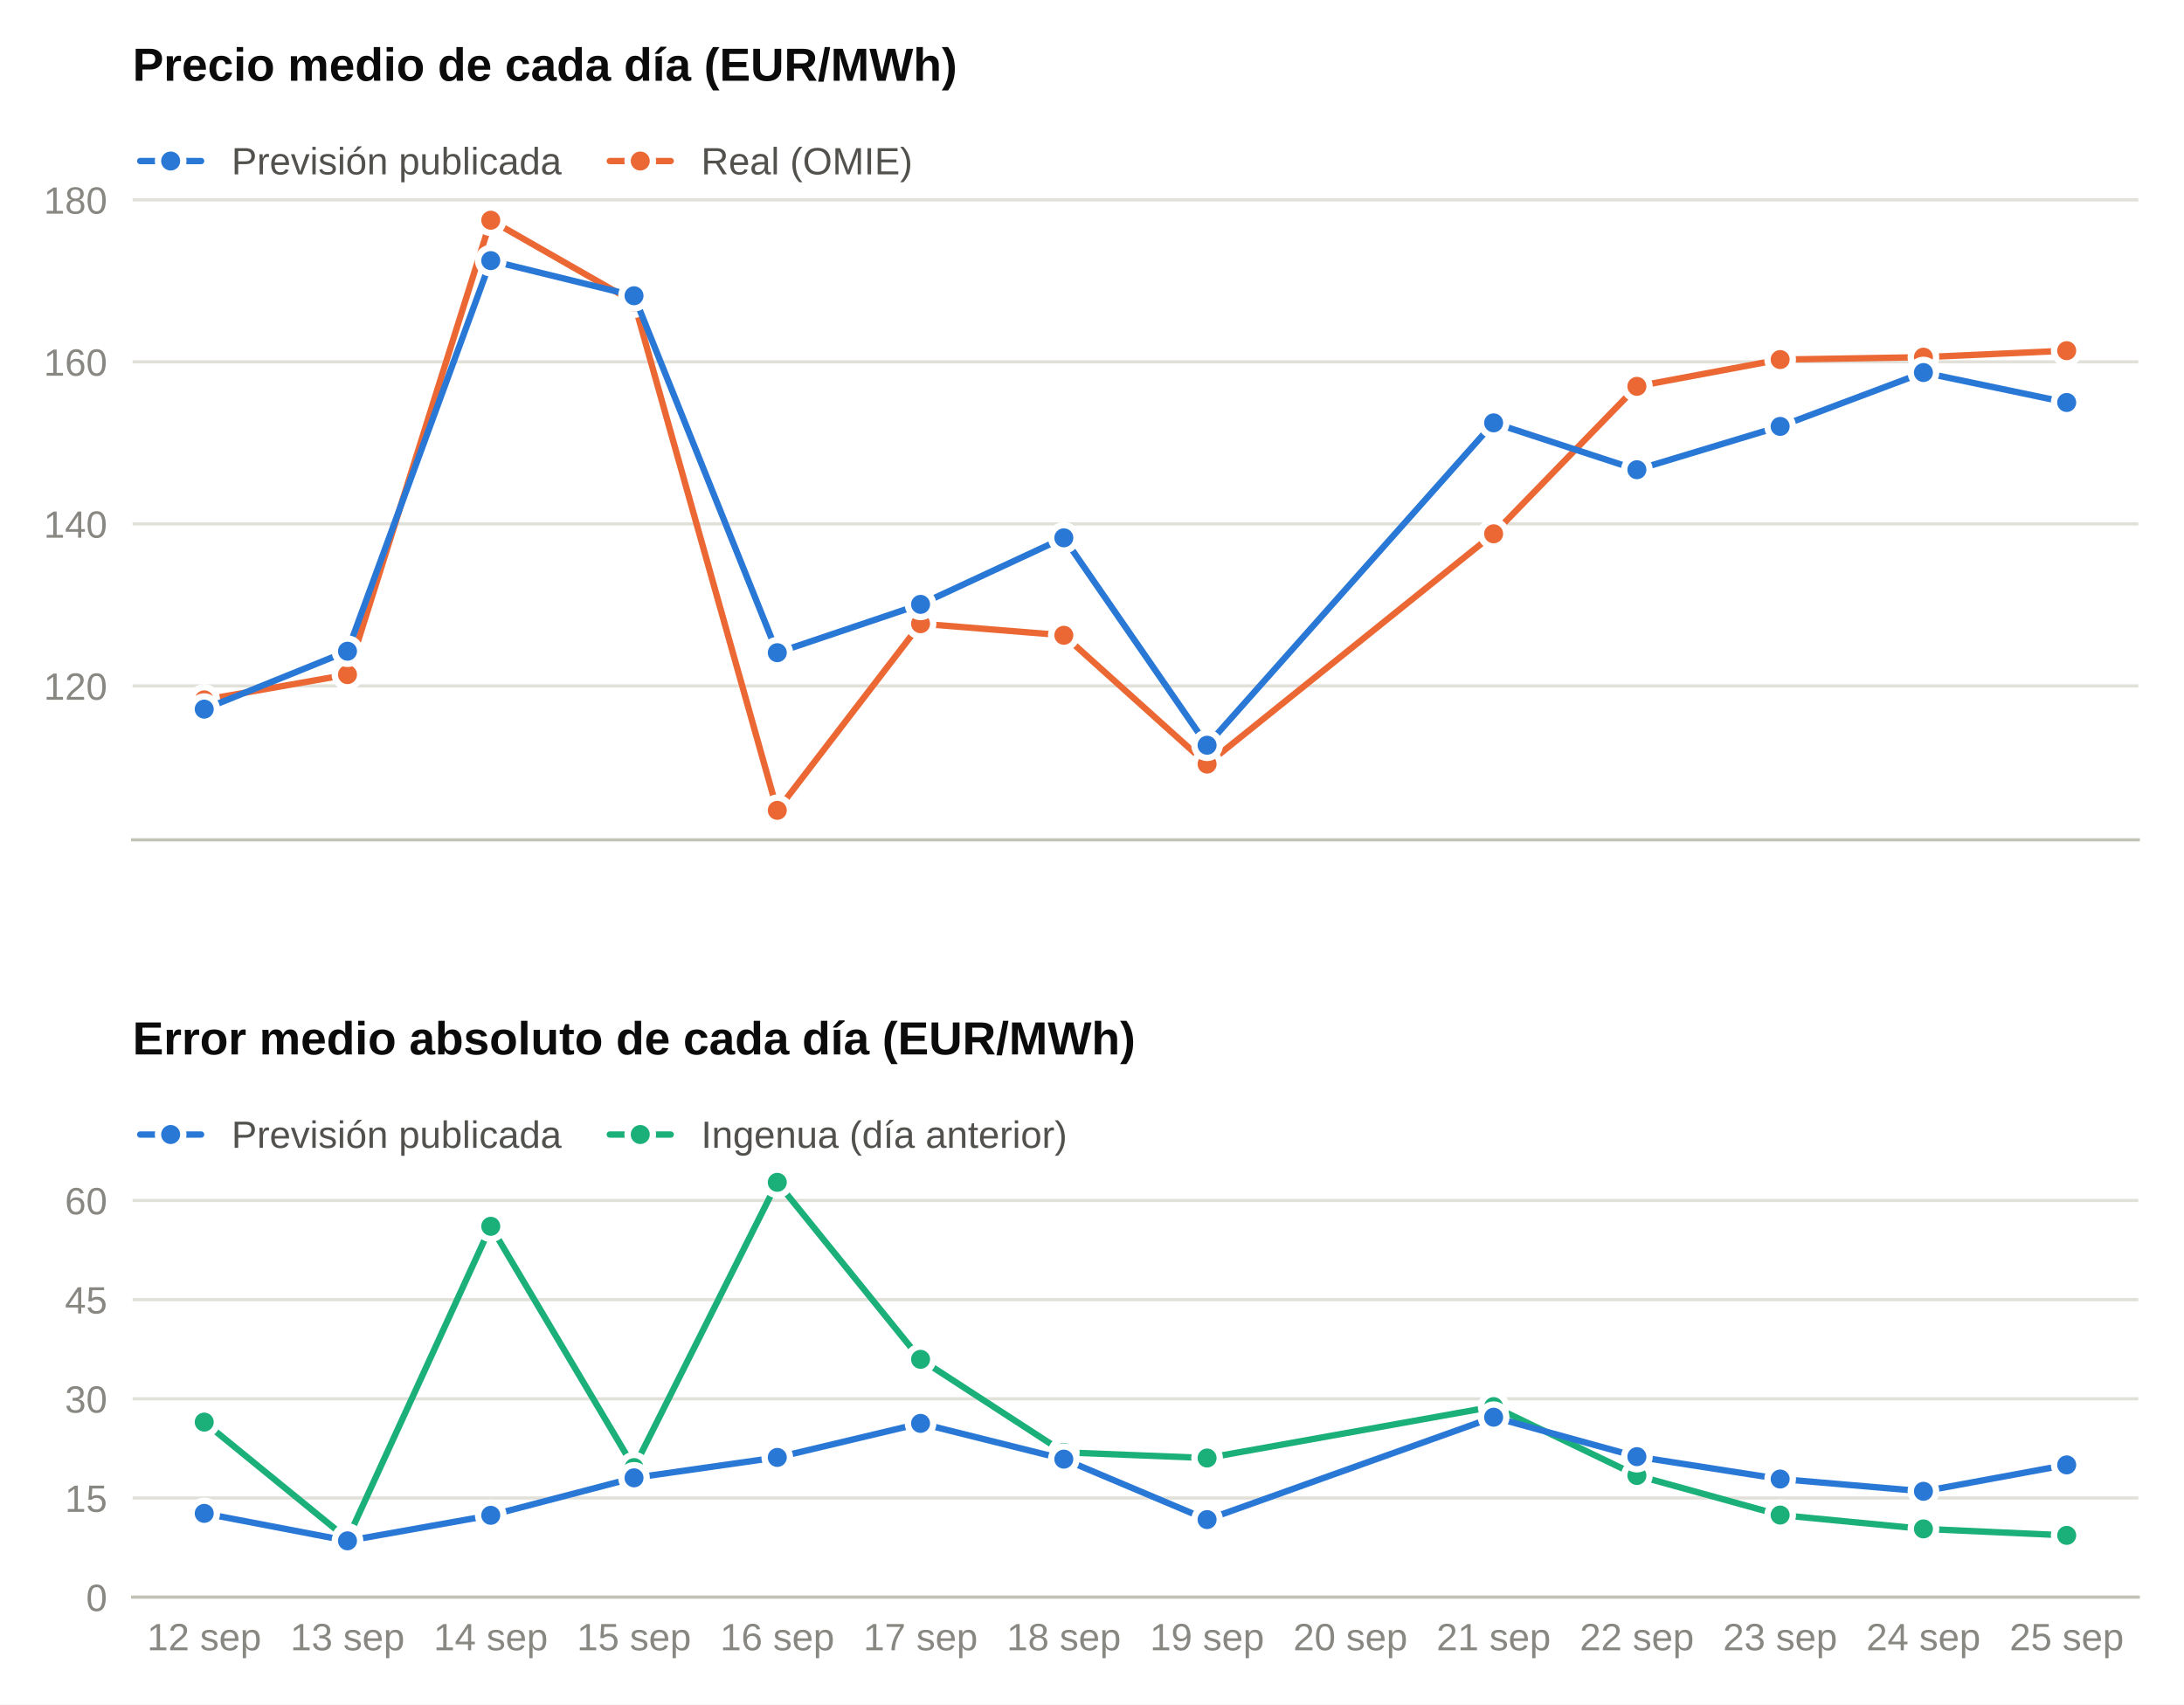
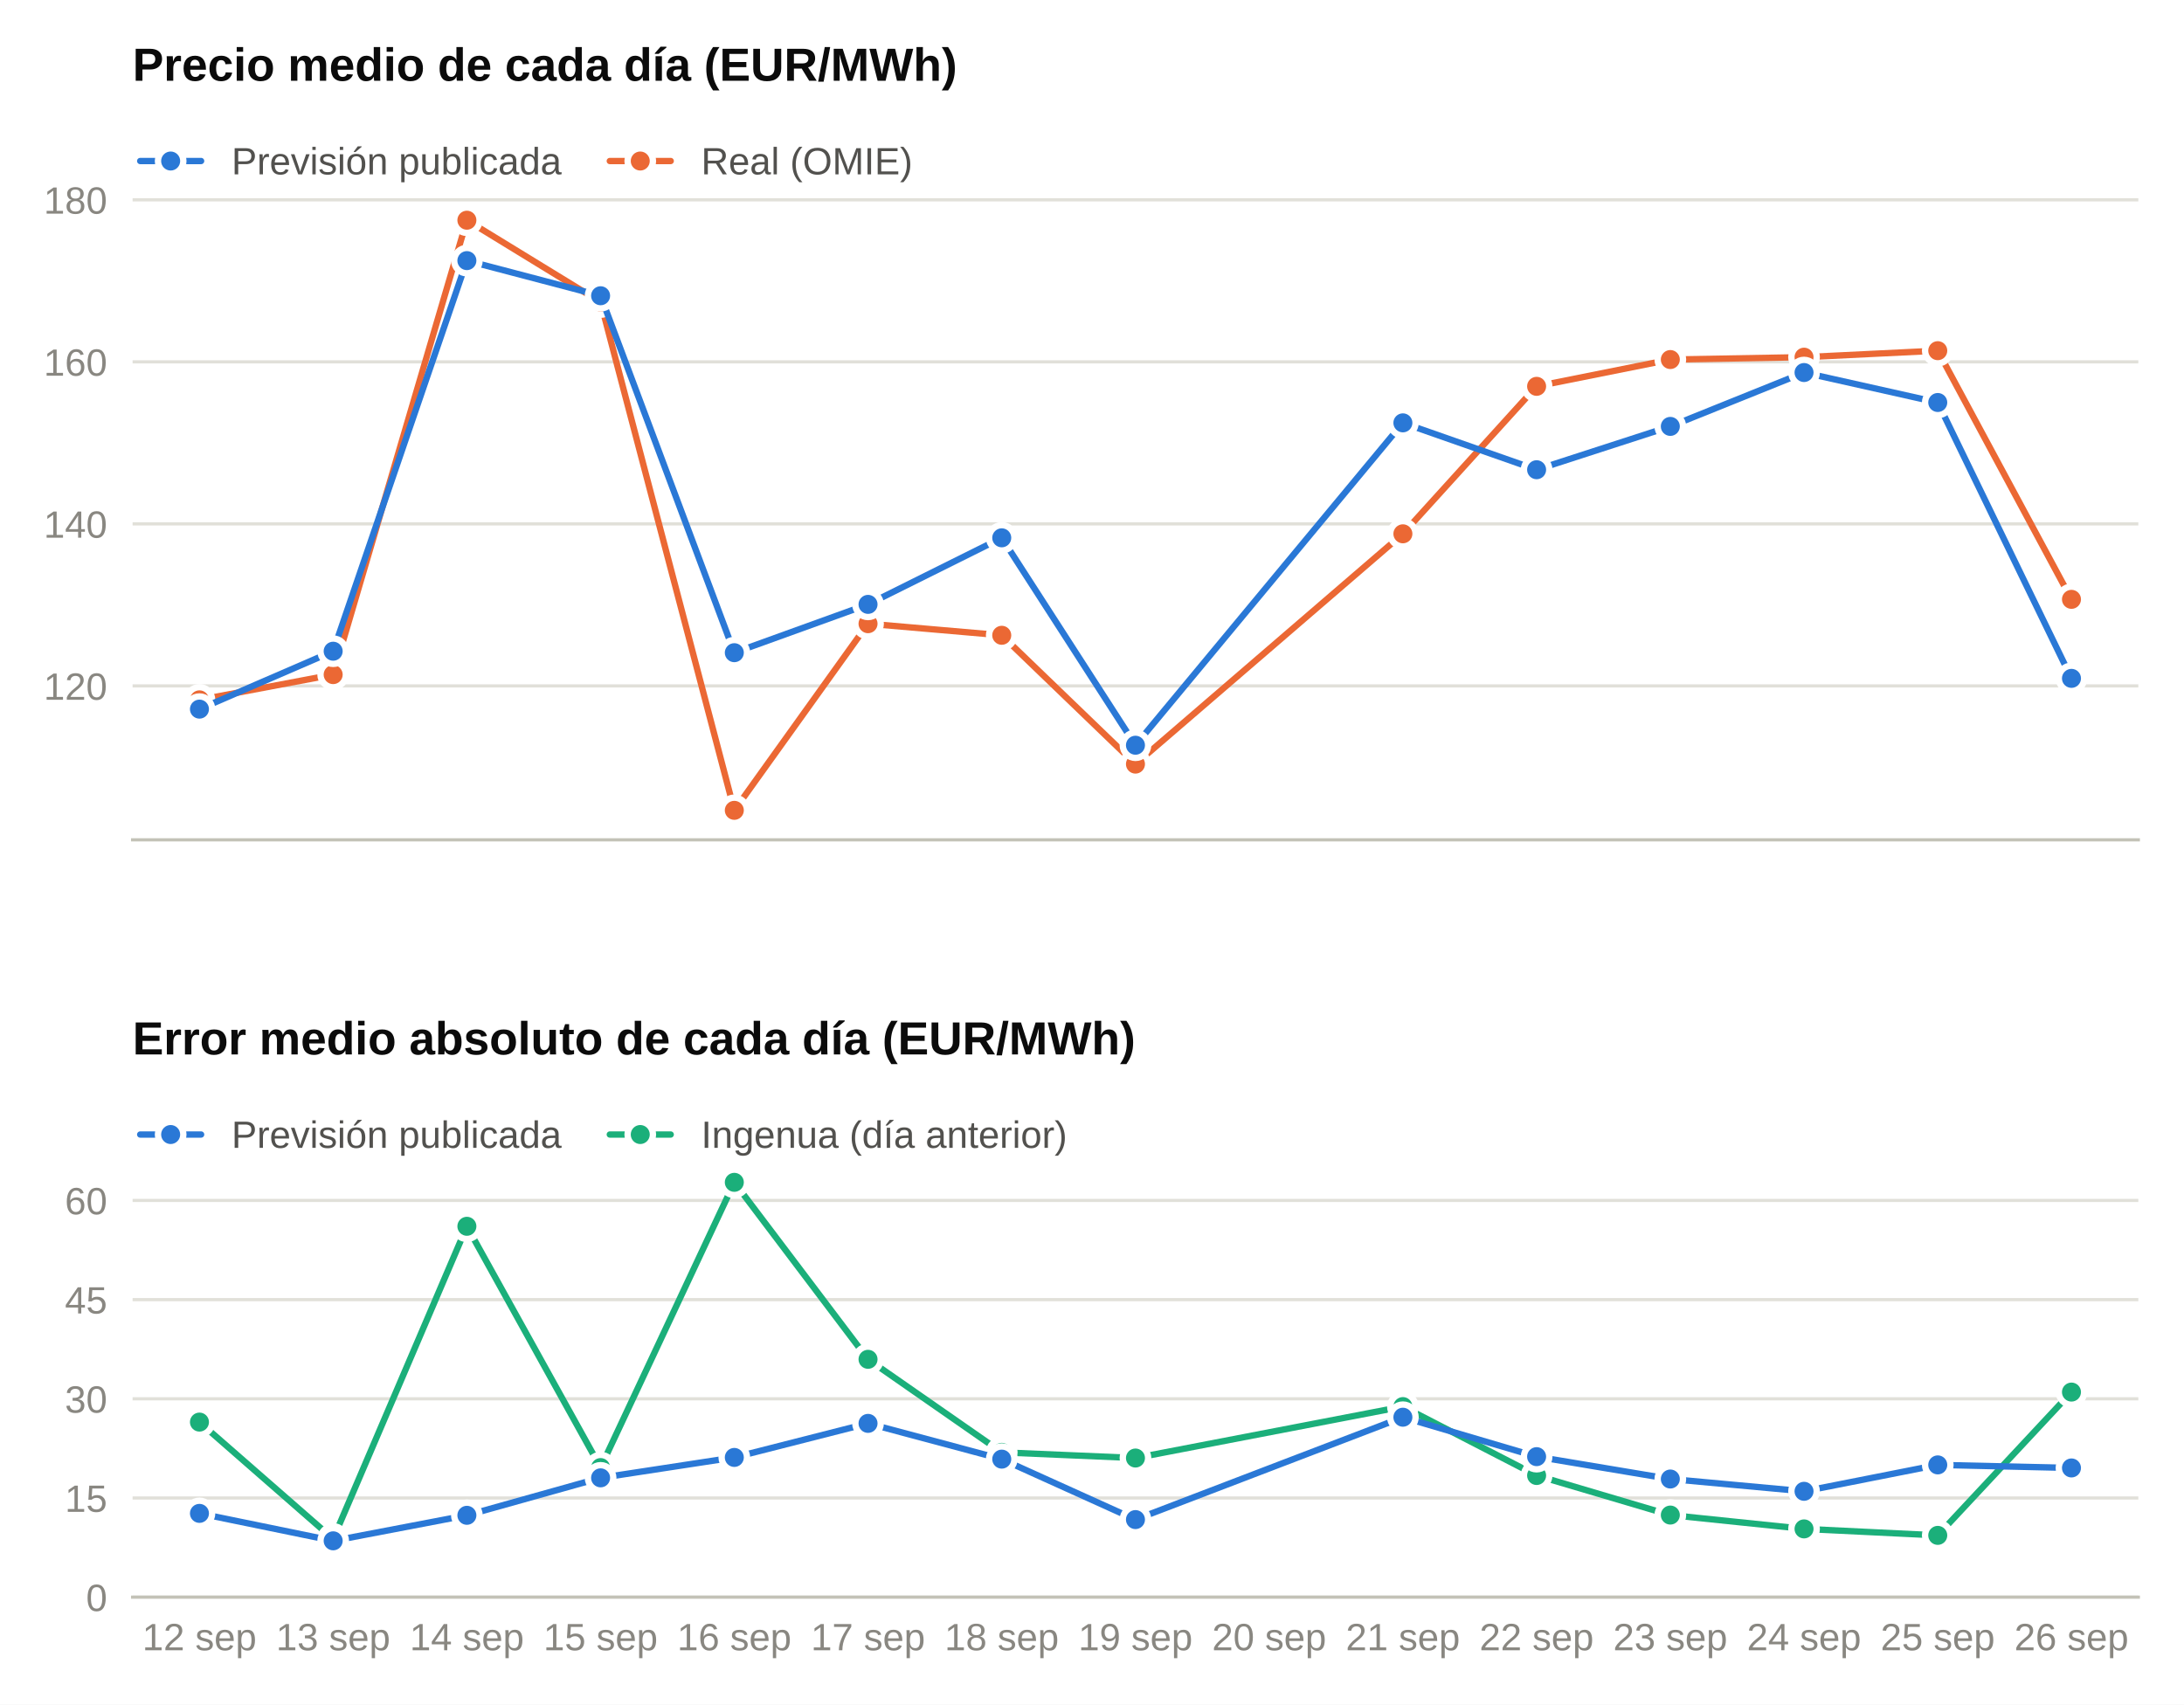
<svg xmlns="http://www.w3.org/2000/svg" xmlns:xlink="http://www.w3.org/1999/xlink" width="516.455pt" height="403.166pt" viewBox="0 0 516.455 403.166" version="1.1">
  <defs>
    <style type="text/css">*{stroke-linejoin: round; stroke-linecap: butt}</style>
  </defs>
  <g id="figure_1">
    <g id="patch_1">
      <path d="M 0 403.166  L 516.455 403.166  L 516.455 0  L 0 0  z " style="fill: #ffffff" />
    </g>
    <g id="axes_1">
      <g id="patch_2">
        <path d="M 31.355 198.629  L 505.655 198.629  L 505.655 45.103  L 31.355 45.103  z " style="fill: #ffffff" />
      </g>
      <g id="matplotlib.axis_1">
        <g id="xtick_1">
          <g id="line2d_1" />
        </g>
        <g id="xtick_2">
          <g id="line2d_2" />
        </g>
        <g id="xtick_3">
          <g id="line2d_3" />
        </g>
        <g id="xtick_4">
          <g id="line2d_4" />
        </g>
        <g id="xtick_5">
          <g id="line2d_5" />
        </g>
        <g id="xtick_6">
          <g id="line2d_6" />
        </g>
        <g id="xtick_7">
          <g id="line2d_7" />
        </g>
        <g id="xtick_8">
          <g id="line2d_8" />
        </g>
        <g id="xtick_9">
          <g id="line2d_9" />
        </g>
        <g id="xtick_10">
          <g id="line2d_10" />
        </g>
        <g id="xtick_11">
          <g id="line2d_11" />
        </g>
        <g id="xtick_12">
          <g id="line2d_12" />
        </g>
        <g id="xtick_13">
          <g id="line2d_13" />
        </g>
        <g id="xtick_14">
          <g id="line2d_14" />
        </g>
+         <g id="xtick_15">
+           <g id="line2d_15" />
+         </g>
      </g>
      <g id="matplotlib.axis_2">
        <g id="ytick_1">
-           <g id="line2d_15">
+           <g id="line2d_16">
            <path d="M 31.355 162.22  L 505.655 162.22  " clip-path="url(#pcca6787718)" style="fill: none; stroke: #e1e0d9; stroke-width: 0.75; stroke-linecap: square" />
          </g>
-           <g id="line2d_16" />
+           <g id="line2d_17" />
          <g id="text_1">
            <text style="font-size: 9px; font-family: 'Segoe UI', 'Helvetica Neue', 'Arial', 'DejaVu Sans', sans-serif; text-anchor: end; fill: #898781" x="25.355" y="165.496" transform="rotate(-0 25.35469 165.4962)">120</text>
          </g>
        </g>
        <g id="ytick_2">
-           <g id="line2d_17">
+           <g id="line2d_18">
            <path d="M 31.355 123.899  L 505.655 123.899  " clip-path="url(#pcca6787718)" style="fill: none; stroke: #e1e0d9; stroke-width: 0.75; stroke-linecap: square" />
          </g>
-           <g id="line2d_18" />
+           <g id="line2d_19" />
          <g id="text_2">
            <text style="font-size: 9px; font-family: 'Segoe UI', 'Helvetica Neue', 'Arial', 'DejaVu Sans', sans-serif; text-anchor: end; fill: #898781" x="25.355" y="127.176" transform="rotate(-0 25.35469 127.1756)">140</text>
          </g>
        </g>
        <g id="ytick_3">
-           <g id="line2d_19">
+           <g id="line2d_20">
            <path d="M 31.355 85.579  L 505.655 85.579  " clip-path="url(#pcca6787718)" style="fill: none; stroke: #e1e0d9; stroke-width: 0.75; stroke-linecap: square" />
          </g>
-           <g id="line2d_20" />
+           <g id="line2d_21" />
          <g id="text_3">
            <text style="font-size: 9px; font-family: 'Segoe UI', 'Helvetica Neue', 'Arial', 'DejaVu Sans', sans-serif; text-anchor: end; fill: #898781" x="25.355" y="88.855" transform="rotate(-0 25.35469 88.85491)">160</text>
          </g>
        </g>
        <g id="ytick_4">
-           <g id="line2d_21">
+           <g id="line2d_22">
            <path d="M 31.355 47.258  L 505.655 47.258  " clip-path="url(#pcca6787718)" style="fill: none; stroke: #e1e0d9; stroke-width: 0.75; stroke-linecap: square" />
          </g>
-           <g id="line2d_22" />
+           <g id="line2d_23" />
          <g id="text_4">
            <text style="font-size: 9px; font-family: 'Segoe UI', 'Helvetica Neue', 'Arial', 'DejaVu Sans', sans-serif; text-anchor: end; fill: #898781" x="25.355" y="50.534" transform="rotate(-0 25.35469 50.53425)">180</text>
          </g>
        </g>
      </g>
-       <g id="line2d_23">
-         <path d="M 48.294 165.52  L 82.173 159.552  L 116.051 52.082  L 149.93 71.443  L 183.808 191.651  L 217.687 147.512  L 251.565 150.251  L 285.444 180.716  L 353.201 126.25  L 387.08 91.373  L 420.958 85.035  L 454.837 84.476  L 488.715 82.939  " clip-path="url(#pcca6787718)" style="fill: none; stroke: #eb6834; stroke-width: 1.5; stroke-linecap: round" />
+       <g id="line2d_24">
+         <path d="M 47.165 165.52  L 78.785 159.552  L 110.405 52.082  L 142.025 71.443  L 173.645 191.651  L 205.265 147.512  L 236.885 150.251  L 268.505 180.716  L 331.745 126.25  L 363.365 91.373  L 394.985 85.035  L 426.605 84.476  L 458.225 82.939  L 489.845 141.75  " clip-path="url(#pcca6787718)" style="fill: none; stroke: #eb6834; stroke-width: 1.5; stroke-linecap: round" />
        <defs>
          <path id="m348eba89e2" d="M 0 3  C 0.796 3 1.559 2.684 2.121 2.121  C 2.684 1.559 3 0.796 3 0  C 3 -0.796 2.684 -1.559 2.121 -2.121  C 1.559 -2.684 0.796 -3 0 -3  C -0.796 -3 -1.559 -2.684 -2.121 -2.121  C -2.684 -1.559 -3 -0.796 -3 0  C -3 0.796 -2.684 1.559 -2.121 2.121  C -1.559 2.684 -0.796 3 0 3  z " style="stroke: #ffffff; stroke-width: 1.5" />
        </defs>
        <g clip-path="url(#pcca6787718)">
-           <use xlink:href="#m348eba89e2" x="48.294" y="165.52" style="fill: #eb6834; stroke: #ffffff; stroke-width: 1.5" />
-           <use xlink:href="#m348eba89e2" x="82.173" y="159.552" style="fill: #eb6834; stroke: #ffffff; stroke-width: 1.5" />
-           <use xlink:href="#m348eba89e2" x="116.051" y="52.082" style="fill: #eb6834; stroke: #ffffff; stroke-width: 1.5" />
-           <use xlink:href="#m348eba89e2" x="149.93" y="71.443" style="fill: #eb6834; stroke: #ffffff; stroke-width: 1.5" />
-           <use xlink:href="#m348eba89e2" x="183.808" y="191.651" style="fill: #eb6834; stroke: #ffffff; stroke-width: 1.5" />
-           <use xlink:href="#m348eba89e2" x="217.687" y="147.512" style="fill: #eb6834; stroke: #ffffff; stroke-width: 1.5" />
-           <use xlink:href="#m348eba89e2" x="251.565" y="150.251" style="fill: #eb6834; stroke: #ffffff; stroke-width: 1.5" />
-           <use xlink:href="#m348eba89e2" x="285.444" y="180.716" style="fill: #eb6834; stroke: #ffffff; stroke-width: 1.5" />
-           <use xlink:href="#m348eba89e2" x="353.201" y="126.25" style="fill: #eb6834; stroke: #ffffff; stroke-width: 1.5" />
-           <use xlink:href="#m348eba89e2" x="387.08" y="91.373" style="fill: #eb6834; stroke: #ffffff; stroke-width: 1.5" />
-           <use xlink:href="#m348eba89e2" x="420.958" y="85.035" style="fill: #eb6834; stroke: #ffffff; stroke-width: 1.5" />
-           <use xlink:href="#m348eba89e2" x="454.837" y="84.476" style="fill: #eb6834; stroke: #ffffff; stroke-width: 1.5" />
-           <use xlink:href="#m348eba89e2" x="488.715" y="82.939" style="fill: #eb6834; stroke: #ffffff; stroke-width: 1.5" />
+           <use xlink:href="#m348eba89e2" x="47.165" y="165.52" style="fill: #eb6834; stroke: #ffffff; stroke-width: 1.5" />
+           <use xlink:href="#m348eba89e2" x="78.785" y="159.552" style="fill: #eb6834; stroke: #ffffff; stroke-width: 1.5" />
+           <use xlink:href="#m348eba89e2" x="110.405" y="52.082" style="fill: #eb6834; stroke: #ffffff; stroke-width: 1.5" />
+           <use xlink:href="#m348eba89e2" x="142.025" y="71.443" style="fill: #eb6834; stroke: #ffffff; stroke-width: 1.5" />
+           <use xlink:href="#m348eba89e2" x="173.645" y="191.651" style="fill: #eb6834; stroke: #ffffff; stroke-width: 1.5" />
+           <use xlink:href="#m348eba89e2" x="205.265" y="147.512" style="fill: #eb6834; stroke: #ffffff; stroke-width: 1.5" />
+           <use xlink:href="#m348eba89e2" x="236.885" y="150.251" style="fill: #eb6834; stroke: #ffffff; stroke-width: 1.5" />
+           <use xlink:href="#m348eba89e2" x="268.505" y="180.716" style="fill: #eb6834; stroke: #ffffff; stroke-width: 1.5" />
+           <use xlink:href="#m348eba89e2" x="331.745" y="126.25" style="fill: #eb6834; stroke: #ffffff; stroke-width: 1.5" />
+           <use xlink:href="#m348eba89e2" x="363.365" y="91.373" style="fill: #eb6834; stroke: #ffffff; stroke-width: 1.5" />
+           <use xlink:href="#m348eba89e2" x="394.985" y="85.035" style="fill: #eb6834; stroke: #ffffff; stroke-width: 1.5" />
+           <use xlink:href="#m348eba89e2" x="426.605" y="84.476" style="fill: #eb6834; stroke: #ffffff; stroke-width: 1.5" />
+           <use xlink:href="#m348eba89e2" x="458.225" y="82.939" style="fill: #eb6834; stroke: #ffffff; stroke-width: 1.5" />
+           <use xlink:href="#m348eba89e2" x="489.845" y="141.75" style="fill: #eb6834; stroke: #ffffff; stroke-width: 1.5" />
        </g>
      </g>
      <g id="patch_3">
        <path d="M 31.355 198.629  L 505.655 198.629  " style="fill: none; stroke: #c3c2b7; stroke-width: 0.75; stroke-linejoin: miter; stroke-linecap: square" />
      </g>
-       <g id="line2d_24">
-         <path d="M 48.294 167.715  L 82.173 154.018  L 116.051 61.638  L 149.93 69.946  L 183.808 154.368  L 217.687 142.94  L 251.565 127.2  L 285.444 176.254  L 353.201 100.008  L 387.08 111.093  L 420.958 100.847  L 454.837 88.108  L 488.715 95.195  " clip-path="url(#pcca6787718)" style="fill: none; stroke: #2a78d6; stroke-width: 1.5; stroke-linecap: round" />
+       <g id="line2d_25">
+         <path d="M 47.165 167.715  L 78.785 154.018  L 110.405 61.638  L 142.025 69.946  L 173.645 154.368  L 205.265 142.94  L 236.885 127.2  L 268.505 176.254  L 331.745 100.008  L 363.365 111.093  L 394.985 100.847  L 426.605 88.108  L 458.225 95.195  L 489.845 160.439  " clip-path="url(#pcca6787718)" style="fill: none; stroke: #2a78d6; stroke-width: 1.5; stroke-linecap: round" />
        <defs>
          <path id="m79700483b9" d="M 0 3  C 0.796 3 1.559 2.684 2.121 2.121  C 2.684 1.559 3 0.796 3 0  C 3 -0.796 2.684 -1.559 2.121 -2.121  C 1.559 -2.684 0.796 -3 0 -3  C -0.796 -3 -1.559 -2.684 -2.121 -2.121  C -2.684 -1.559 -3 -0.796 -3 0  C -3 0.796 -2.684 1.559 -2.121 2.121  C -1.559 2.684 -0.796 3 0 3  z " style="stroke: #ffffff; stroke-width: 1.5" />
        </defs>
        <g clip-path="url(#pcca6787718)">
-           <use xlink:href="#m79700483b9" x="48.294" y="167.715" style="fill: #2a78d6; stroke: #ffffff; stroke-width: 1.5" />
-           <use xlink:href="#m79700483b9" x="82.173" y="154.018" style="fill: #2a78d6; stroke: #ffffff; stroke-width: 1.5" />
-           <use xlink:href="#m79700483b9" x="116.051" y="61.638" style="fill: #2a78d6; stroke: #ffffff; stroke-width: 1.5" />
-           <use xlink:href="#m79700483b9" x="149.93" y="69.946" style="fill: #2a78d6; stroke: #ffffff; stroke-width: 1.5" />
-           <use xlink:href="#m79700483b9" x="183.808" y="154.368" style="fill: #2a78d6; stroke: #ffffff; stroke-width: 1.5" />
-           <use xlink:href="#m79700483b9" x="217.687" y="142.94" style="fill: #2a78d6; stroke: #ffffff; stroke-width: 1.5" />
-           <use xlink:href="#m79700483b9" x="251.565" y="127.2" style="fill: #2a78d6; stroke: #ffffff; stroke-width: 1.5" />
-           <use xlink:href="#m79700483b9" x="285.444" y="176.254" style="fill: #2a78d6; stroke: #ffffff; stroke-width: 1.5" />
-           <use xlink:href="#m79700483b9" x="353.201" y="100.008" style="fill: #2a78d6; stroke: #ffffff; stroke-width: 1.5" />
-           <use xlink:href="#m79700483b9" x="387.08" y="111.093" style="fill: #2a78d6; stroke: #ffffff; stroke-width: 1.5" />
-           <use xlink:href="#m79700483b9" x="420.958" y="100.847" style="fill: #2a78d6; stroke: #ffffff; stroke-width: 1.5" />
-           <use xlink:href="#m79700483b9" x="454.837" y="88.108" style="fill: #2a78d6; stroke: #ffffff; stroke-width: 1.5" />
-           <use xlink:href="#m79700483b9" x="488.715" y="95.195" style="fill: #2a78d6; stroke: #ffffff; stroke-width: 1.5" />
+           <use xlink:href="#m79700483b9" x="47.165" y="167.715" style="fill: #2a78d6; stroke: #ffffff; stroke-width: 1.5" />
+           <use xlink:href="#m79700483b9" x="78.785" y="154.018" style="fill: #2a78d6; stroke: #ffffff; stroke-width: 1.5" />
+           <use xlink:href="#m79700483b9" x="110.405" y="61.638" style="fill: #2a78d6; stroke: #ffffff; stroke-width: 1.5" />
+           <use xlink:href="#m79700483b9" x="142.025" y="69.946" style="fill: #2a78d6; stroke: #ffffff; stroke-width: 1.5" />
+           <use xlink:href="#m79700483b9" x="173.645" y="154.368" style="fill: #2a78d6; stroke: #ffffff; stroke-width: 1.5" />
+           <use xlink:href="#m79700483b9" x="205.265" y="142.94" style="fill: #2a78d6; stroke: #ffffff; stroke-width: 1.5" />
+           <use xlink:href="#m79700483b9" x="236.885" y="127.2" style="fill: #2a78d6; stroke: #ffffff; stroke-width: 1.5" />
+           <use xlink:href="#m79700483b9" x="268.505" y="176.254" style="fill: #2a78d6; stroke: #ffffff; stroke-width: 1.5" />
+           <use xlink:href="#m79700483b9" x="331.745" y="100.008" style="fill: #2a78d6; stroke: #ffffff; stroke-width: 1.5" />
+           <use xlink:href="#m79700483b9" x="363.365" y="111.093" style="fill: #2a78d6; stroke: #ffffff; stroke-width: 1.5" />
+           <use xlink:href="#m79700483b9" x="394.985" y="100.847" style="fill: #2a78d6; stroke: #ffffff; stroke-width: 1.5" />
+           <use xlink:href="#m79700483b9" x="426.605" y="88.108" style="fill: #2a78d6; stroke: #ffffff; stroke-width: 1.5" />
+           <use xlink:href="#m79700483b9" x="458.225" y="95.195" style="fill: #2a78d6; stroke: #ffffff; stroke-width: 1.5" />
+           <use xlink:href="#m79700483b9" x="489.845" y="160.439" style="fill: #2a78d6; stroke: #ffffff; stroke-width: 1.5" />
        </g>
      </g>
      <g id="text_5">
        <text style="font-weight: 600; font-size: 11px; font-family: 'Segoe UI', 'Helvetica Neue', 'Arial', 'DejaVu Sans', sans-serif; text-anchor: start; fill: #0b0b0b" x="31.355" y="19.103" transform="rotate(-0 31.35469 19.10328)">Precio medio de cada día (EUR/MWh)</text>
      </g>
      <g id="legend_1">
-         <g id="line2d_25">
+         <g id="line2d_26">
          <path d="M 33.155 38.083  L 40.355 38.083  L 47.555 38.083  " style="fill: none; stroke: #2a78d6; stroke-width: 1.5; stroke-linecap: round" />
          <g>
            <use xlink:href="#m79700483b9" x="40.355" y="38.083" style="fill: #2a78d6; stroke: #ffffff; stroke-width: 1.5" />
          </g>
        </g>
        <g id="text_6">
          <text style="font-size: 9px; font-family: 'Segoe UI', 'Helvetica Neue', 'Arial', 'DejaVu Sans', sans-serif; text-anchor: start; fill: #52514e" x="54.755" y="41.233" transform="rotate(-0 54.75469 41.23328)">Previsión publicada</text>
        </g>
-         <g id="line2d_26">
+         <g id="line2d_27">
          <path d="M 144.203 38.083  L 151.403 38.083  L 158.603 38.083  " style="fill: none; stroke: #eb6834; stroke-width: 1.5; stroke-linecap: round" />
          <g>
            <use xlink:href="#m348eba89e2" x="151.403" y="38.083" style="fill: #eb6834; stroke: #ffffff; stroke-width: 1.5" />
          </g>
        </g>
        <g id="text_7">
          <text style="font-size: 9px; font-family: 'Segoe UI', 'Helvetica Neue', 'Arial', 'DejaVu Sans', sans-serif; text-anchor: start; fill: #52514e" x="165.803" y="41.233" transform="rotate(-0 165.8034 41.23328)">Real (OMIE)</text>
        </g>
      </g>
    </g>
    <g id="axes_2">
      <g id="patch_4">
        <path d="M 31.355 377.743  L 505.655 377.743  L 505.655 275.393  L 31.355 275.393  z " style="fill: #ffffff" />
      </g>
      <g id="matplotlib.axis_3">
-         <g id="xtick_15">
-           <g id="line2d_27" />
-           <g id="text_8">
-             <text style="font-size: 9px; font-family: 'Segoe UI', 'Helvetica Neue', 'Arial', 'DejaVu Sans', sans-serif; text-anchor: middle; fill: #898781" x="48.294" y="390.296" transform="rotate(-0 48.29397 390.2955)">12 sep</text>
-           </g>
-         </g>
        <g id="xtick_16">
          <g id="line2d_28" />
-           <g id="text_9">
-             <text style="font-size: 9px; font-family: 'Segoe UI', 'Helvetica Neue', 'Arial', 'DejaVu Sans', sans-serif; text-anchor: middle; fill: #898781" x="82.173" y="390.296" transform="rotate(-0 82.17254 390.2955)">13 sep</text>
+           <g id="text_8">
+             <text style="font-size: 9px; font-family: 'Segoe UI', 'Helvetica Neue', 'Arial', 'DejaVu Sans', sans-serif; text-anchor: middle; fill: #898781" x="47.165" y="390.296" transform="rotate(-0 47.16469 390.2955)">12 sep</text>
          </g>
        </g>
        <g id="xtick_17">
          <g id="line2d_29" />
-           <g id="text_10">
-             <text style="font-size: 9px; font-family: 'Segoe UI', 'Helvetica Neue', 'Arial', 'DejaVu Sans', sans-serif; text-anchor: middle; fill: #898781" x="116.051" y="390.296" transform="rotate(-0 116.0511 390.2955)">14 sep</text>
+           <g id="text_9">
+             <text style="font-size: 9px; font-family: 'Segoe UI', 'Helvetica Neue', 'Arial', 'DejaVu Sans', sans-serif; text-anchor: middle; fill: #898781" x="78.785" y="390.296" transform="rotate(-0 78.78469 390.2955)">13 sep</text>
          </g>
        </g>
        <g id="xtick_18">
          <g id="line2d_30" />
-           <g id="text_11">
-             <text style="font-size: 9px; font-family: 'Segoe UI', 'Helvetica Neue', 'Arial', 'DejaVu Sans', sans-serif; text-anchor: middle; fill: #898781" x="149.93" y="390.296" transform="rotate(-0 149.9297 390.2955)">15 sep</text>
+           <g id="text_10">
+             <text style="font-size: 9px; font-family: 'Segoe UI', 'Helvetica Neue', 'Arial', 'DejaVu Sans', sans-serif; text-anchor: middle; fill: #898781" x="110.405" y="390.296" transform="rotate(-0 110.4047 390.2955)">14 sep</text>
          </g>
        </g>
        <g id="xtick_19">
          <g id="line2d_31" />
-           <g id="text_12">
-             <text style="font-size: 9px; font-family: 'Segoe UI', 'Helvetica Neue', 'Arial', 'DejaVu Sans', sans-serif; text-anchor: middle; fill: #898781" x="183.808" y="390.296" transform="rotate(-0 183.8083 390.2955)">16 sep</text>
+           <g id="text_11">
+             <text style="font-size: 9px; font-family: 'Segoe UI', 'Helvetica Neue', 'Arial', 'DejaVu Sans', sans-serif; text-anchor: middle; fill: #898781" x="142.025" y="390.296" transform="rotate(-0 142.0247 390.2955)">15 sep</text>
          </g>
        </g>
        <g id="xtick_20">
          <g id="line2d_32" />
-           <g id="text_13">
-             <text style="font-size: 9px; font-family: 'Segoe UI', 'Helvetica Neue', 'Arial', 'DejaVu Sans', sans-serif; text-anchor: middle; fill: #898781" x="217.687" y="390.296" transform="rotate(-0 217.6868 390.2955)">17 sep</text>
+           <g id="text_12">
+             <text style="font-size: 9px; font-family: 'Segoe UI', 'Helvetica Neue', 'Arial', 'DejaVu Sans', sans-serif; text-anchor: middle; fill: #898781" x="173.645" y="390.296" transform="rotate(-0 173.6447 390.2955)">16 sep</text>
          </g>
        </g>
        <g id="xtick_21">
          <g id="line2d_33" />
-           <g id="text_14">
-             <text style="font-size: 9px; font-family: 'Segoe UI', 'Helvetica Neue', 'Arial', 'DejaVu Sans', sans-serif; text-anchor: middle; fill: #898781" x="251.565" y="390.296" transform="rotate(-0 251.5654 390.2955)">18 sep</text>
+           <g id="text_13">
+             <text style="font-size: 9px; font-family: 'Segoe UI', 'Helvetica Neue', 'Arial', 'DejaVu Sans', sans-serif; text-anchor: middle; fill: #898781" x="205.265" y="390.296" transform="rotate(-0 205.2647 390.2955)">17 sep</text>
          </g>
        </g>
        <g id="xtick_22">
          <g id="line2d_34" />
-           <g id="text_15">
-             <text style="font-size: 9px; font-family: 'Segoe UI', 'Helvetica Neue', 'Arial', 'DejaVu Sans', sans-serif; text-anchor: middle; fill: #898781" x="285.444" y="390.296" transform="rotate(-0 285.444 390.2955)">19 sep</text>
+           <g id="text_14">
+             <text style="font-size: 9px; font-family: 'Segoe UI', 'Helvetica Neue', 'Arial', 'DejaVu Sans', sans-serif; text-anchor: middle; fill: #898781" x="236.885" y="390.296" transform="rotate(-0 236.8847 390.2955)">18 sep</text>
          </g>
        </g>
        <g id="xtick_23">
          <g id="line2d_35" />
-           <g id="text_16">
-             <text style="font-size: 9px; font-family: 'Segoe UI', 'Helvetica Neue', 'Arial', 'DejaVu Sans', sans-serif; text-anchor: middle; fill: #898781" x="319.323" y="390.296" transform="rotate(-0 319.3225 390.2955)">20 sep</text>
+           <g id="text_15">
+             <text style="font-size: 9px; font-family: 'Segoe UI', 'Helvetica Neue', 'Arial', 'DejaVu Sans', sans-serif; text-anchor: middle; fill: #898781" x="268.505" y="390.296" transform="rotate(-0 268.5047 390.2955)">19 sep</text>
          </g>
        </g>
        <g id="xtick_24">
          <g id="line2d_36" />
-           <g id="text_17">
-             <text style="font-size: 9px; font-family: 'Segoe UI', 'Helvetica Neue', 'Arial', 'DejaVu Sans', sans-serif; text-anchor: middle; fill: #898781" x="353.201" y="390.296" transform="rotate(-0 353.2011 390.2955)">21 sep</text>
+           <g id="text_16">
+             <text style="font-size: 9px; font-family: 'Segoe UI', 'Helvetica Neue', 'Arial', 'DejaVu Sans', sans-serif; text-anchor: middle; fill: #898781" x="300.125" y="390.296" transform="rotate(-0 300.1247 390.2955)">20 sep</text>
          </g>
        </g>
        <g id="xtick_25">
          <g id="line2d_37" />
-           <g id="text_18">
-             <text style="font-size: 9px; font-family: 'Segoe UI', 'Helvetica Neue', 'Arial', 'DejaVu Sans', sans-serif; text-anchor: middle; fill: #898781" x="387.08" y="390.296" transform="rotate(-0 387.0797 390.2955)">22 sep</text>
+           <g id="text_17">
+             <text style="font-size: 9px; font-family: 'Segoe UI', 'Helvetica Neue', 'Arial', 'DejaVu Sans', sans-serif; text-anchor: middle; fill: #898781" x="331.745" y="390.296" transform="rotate(-0 331.7447 390.2955)">21 sep</text>
          </g>
        </g>
        <g id="xtick_26">
          <g id="line2d_38" />
-           <g id="text_19">
-             <text style="font-size: 9px; font-family: 'Segoe UI', 'Helvetica Neue', 'Arial', 'DejaVu Sans', sans-serif; text-anchor: middle; fill: #898781" x="420.958" y="390.296" transform="rotate(-0 420.9583 390.2955)">23 sep</text>
+           <g id="text_18">
+             <text style="font-size: 9px; font-family: 'Segoe UI', 'Helvetica Neue', 'Arial', 'DejaVu Sans', sans-serif; text-anchor: middle; fill: #898781" x="363.365" y="390.296" transform="rotate(-0 363.3647 390.2955)">22 sep</text>
          </g>
        </g>
        <g id="xtick_27">
          <g id="line2d_39" />
-           <g id="text_20">
-             <text style="font-size: 9px; font-family: 'Segoe UI', 'Helvetica Neue', 'Arial', 'DejaVu Sans', sans-serif; text-anchor: middle; fill: #898781" x="454.837" y="390.296" transform="rotate(-0 454.8368 390.2955)">24 sep</text>
+           <g id="text_19">
+             <text style="font-size: 9px; font-family: 'Segoe UI', 'Helvetica Neue', 'Arial', 'DejaVu Sans', sans-serif; text-anchor: middle; fill: #898781" x="394.985" y="390.296" transform="rotate(-0 394.9847 390.2955)">23 sep</text>
          </g>
        </g>
        <g id="xtick_28">
          <g id="line2d_40" />
+           <g id="text_20">
+             <text style="font-size: 9px; font-family: 'Segoe UI', 'Helvetica Neue', 'Arial', 'DejaVu Sans', sans-serif; text-anchor: middle; fill: #898781" x="426.605" y="390.296" transform="rotate(-0 426.6047 390.2955)">24 sep</text>
+           </g>
+         </g>
+         <g id="xtick_29">
+           <g id="line2d_41" />
          <g id="text_21">
-             <text style="font-size: 9px; font-family: 'Segoe UI', 'Helvetica Neue', 'Arial', 'DejaVu Sans', sans-serif; text-anchor: middle; fill: #898781" x="488.715" y="390.296" transform="rotate(-0 488.7154 390.2955)">25 sep</text>
+             <text style="font-size: 9px; font-family: 'Segoe UI', 'Helvetica Neue', 'Arial', 'DejaVu Sans', sans-serif; text-anchor: middle; fill: #898781" x="458.225" y="390.296" transform="rotate(-0 458.2247 390.2955)">25 sep</text>
+           </g>
+         </g>
+         <g id="xtick_30">
+           <g id="line2d_42" />
+           <g id="text_22">
+             <text style="font-size: 9px; font-family: 'Segoe UI', 'Helvetica Neue', 'Arial', 'DejaVu Sans', sans-serif; text-anchor: middle; fill: #898781" x="489.845" y="390.296" transform="rotate(-0 489.8447 390.2955)">26 sep</text>
          </g>
        </g>
      </g>
      <g id="matplotlib.axis_4">
        <g id="ytick_5">
-           <g id="line2d_41">
+           <g id="line2d_43">
            <path d="M 31.355 377.743  L 505.655 377.743  " clip-path="url(#pa7844a86a4)" style="fill: none; stroke: #e1e0d9; stroke-width: 0.75; stroke-linecap: square" />
-           </g>
-           <g id="line2d_42" />
-           <g id="text_22">
-             <text style="font-size: 9px; font-family: 'Segoe UI', 'Helvetica Neue', 'Arial', 'DejaVu Sans', sans-serif; text-anchor: end; fill: #898781" x="25.355" y="381.019" transform="rotate(-0 25.35469 381.0194)">0</text>
-           </g>
-         </g>
-         <g id="ytick_6">
-           <g id="line2d_43">
-             <path d="M 31.355 354.286  L 505.655 354.286  " clip-path="url(#pa7844a86a4)" style="fill: none; stroke: #e1e0d9; stroke-width: 0.75; stroke-linecap: square" />
          </g>
          <g id="line2d_44" />
          <g id="text_23">
-             <text style="font-size: 9px; font-family: 'Segoe UI', 'Helvetica Neue', 'Arial', 'DejaVu Sans', sans-serif; text-anchor: end; fill: #898781" x="25.355" y="357.562" transform="rotate(-0 25.35469 357.562)">15</text>
-           </g>
-         </g>
-         <g id="ytick_7">
+             <text style="font-size: 9px; font-family: 'Segoe UI', 'Helvetica Neue', 'Arial', 'DejaVu Sans', sans-serif; text-anchor: end; fill: #898781" x="25.355" y="381.019" transform="rotate(-0 25.35469 381.0194)">0</text>
+           </g>
+         </g>
+         <g id="ytick_6">
          <g id="line2d_45">
-             <path d="M 31.355 330.828  L 505.655 330.828  " clip-path="url(#pa7844a86a4)" style="fill: none; stroke: #e1e0d9; stroke-width: 0.75; stroke-linecap: square" />
+             <path d="M 31.355 354.286  L 505.655 354.286  " clip-path="url(#pa7844a86a4)" style="fill: none; stroke: #e1e0d9; stroke-width: 0.75; stroke-linecap: square" />
          </g>
          <g id="line2d_46" />
          <g id="text_24">
-             <text style="font-size: 9px; font-family: 'Segoe UI', 'Helvetica Neue', 'Arial', 'DejaVu Sans', sans-serif; text-anchor: end; fill: #898781" x="25.355" y="334.105" transform="rotate(-0 25.35469 334.1046)">30</text>
-           </g>
-         </g>
-         <g id="ytick_8">
+             <text style="font-size: 9px; font-family: 'Segoe UI', 'Helvetica Neue', 'Arial', 'DejaVu Sans', sans-serif; text-anchor: end; fill: #898781" x="25.355" y="357.562" transform="rotate(-0 25.35469 357.562)">15</text>
+           </g>
+         </g>
+         <g id="ytick_7">
          <g id="line2d_47">
-             <path d="M 31.355 307.371  L 505.655 307.371  " clip-path="url(#pa7844a86a4)" style="fill: none; stroke: #e1e0d9; stroke-width: 0.75; stroke-linecap: square" />
+             <path d="M 31.355 330.828  L 505.655 330.828  " clip-path="url(#pa7844a86a4)" style="fill: none; stroke: #e1e0d9; stroke-width: 0.75; stroke-linecap: square" />
          </g>
          <g id="line2d_48" />
          <g id="text_25">
-             <text style="font-size: 9px; font-family: 'Segoe UI', 'Helvetica Neue', 'Arial', 'DejaVu Sans', sans-serif; text-anchor: end; fill: #898781" x="25.355" y="310.647" transform="rotate(-0 25.35469 310.6472)">45</text>
-           </g>
-         </g>
-         <g id="ytick_9">
+             <text style="font-size: 9px; font-family: 'Segoe UI', 'Helvetica Neue', 'Arial', 'DejaVu Sans', sans-serif; text-anchor: end; fill: #898781" x="25.355" y="334.105" transform="rotate(-0 25.35469 334.1046)">30</text>
+           </g>
+         </g>
+         <g id="ytick_8">
          <g id="line2d_49">
-             <path d="M 31.355 283.914  L 505.655 283.914  " clip-path="url(#pa7844a86a4)" style="fill: none; stroke: #e1e0d9; stroke-width: 0.75; stroke-linecap: square" />
+             <path d="M 31.355 307.371  L 505.655 307.371  " clip-path="url(#pa7844a86a4)" style="fill: none; stroke: #e1e0d9; stroke-width: 0.75; stroke-linecap: square" />
          </g>
          <g id="line2d_50" />
          <g id="text_26">
+             <text style="font-size: 9px; font-family: 'Segoe UI', 'Helvetica Neue', 'Arial', 'DejaVu Sans', sans-serif; text-anchor: end; fill: #898781" x="25.355" y="310.647" transform="rotate(-0 25.35469 310.6472)">45</text>
+           </g>
+         </g>
+         <g id="ytick_9">
+           <g id="line2d_51">
+             <path d="M 31.355 283.914  L 505.655 283.914  " clip-path="url(#pa7844a86a4)" style="fill: none; stroke: #e1e0d9; stroke-width: 0.75; stroke-linecap: square" />
+           </g>
+           <g id="line2d_52" />
+           <g id="text_27">
            <text style="font-size: 9px; font-family: 'Segoe UI', 'Helvetica Neue', 'Arial', 'DejaVu Sans', sans-serif; text-anchor: end; fill: #898781" x="25.355" y="287.19" transform="rotate(-0 25.35469 287.1898)">60</text>
          </g>
        </g>
      </g>
-       <g id="line2d_51">
-         <path d="M 48.294 336.338  L 82.173 363.971  L 116.051 290.029  L 149.93 347.095  L 183.808 279.632  L 217.687 321.49  L 251.565 343.494  L 285.444 344.837  L 353.201 332.669  L 387.08 348.968  L 420.958 358.326  L 454.837 361.598  L 488.715 363.13  " clip-path="url(#pa7844a86a4)" style="fill: none; stroke: #1baf7a; stroke-width: 1.5; stroke-linecap: round" />
+       <g id="line2d_53">
+         <path d="M 47.165 336.338  L 78.785 363.971  L 110.405 290.029  L 142.025 347.095  L 173.645 279.632  L 205.265 321.49  L 236.885 343.494  L 268.505 344.837  L 331.745 332.669  L 363.365 348.968  L 394.985 358.326  L 426.605 361.598  L 458.225 363.13  L 489.845 329.239  " clip-path="url(#pa7844a86a4)" style="fill: none; stroke: #1baf7a; stroke-width: 1.5; stroke-linecap: round" />
        <defs>
          <path id="m23fb859ee0" d="M 0 3  C 0.796 3 1.559 2.684 2.121 2.121  C 2.684 1.559 3 0.796 3 0  C 3 -0.796 2.684 -1.559 2.121 -2.121  C 1.559 -2.684 0.796 -3 0 -3  C -0.796 -3 -1.559 -2.684 -2.121 -2.121  C -2.684 -1.559 -3 -0.796 -3 0  C -3 0.796 -2.684 1.559 -2.121 2.121  C -1.559 2.684 -0.796 3 0 3  z " style="stroke: #ffffff; stroke-width: 1.5" />
        </defs>
        <g clip-path="url(#pa7844a86a4)">
-           <use xlink:href="#m23fb859ee0" x="48.294" y="336.338" style="fill: #1baf7a; stroke: #ffffff; stroke-width: 1.5" />
-           <use xlink:href="#m23fb859ee0" x="82.173" y="363.971" style="fill: #1baf7a; stroke: #ffffff; stroke-width: 1.5" />
-           <use xlink:href="#m23fb859ee0" x="116.051" y="290.029" style="fill: #1baf7a; stroke: #ffffff; stroke-width: 1.5" />
-           <use xlink:href="#m23fb859ee0" x="149.93" y="347.095" style="fill: #1baf7a; stroke: #ffffff; stroke-width: 1.5" />
-           <use xlink:href="#m23fb859ee0" x="183.808" y="279.632" style="fill: #1baf7a; stroke: #ffffff; stroke-width: 1.5" />
-           <use xlink:href="#m23fb859ee0" x="217.687" y="321.49" style="fill: #1baf7a; stroke: #ffffff; stroke-width: 1.5" />
-           <use xlink:href="#m23fb859ee0" x="251.565" y="343.494" style="fill: #1baf7a; stroke: #ffffff; stroke-width: 1.5" />
-           <use xlink:href="#m23fb859ee0" x="285.444" y="344.837" style="fill: #1baf7a; stroke: #ffffff; stroke-width: 1.5" />
-           <use xlink:href="#m23fb859ee0" x="353.201" y="332.669" style="fill: #1baf7a; stroke: #ffffff; stroke-width: 1.5" />
-           <use xlink:href="#m23fb859ee0" x="387.08" y="348.968" style="fill: #1baf7a; stroke: #ffffff; stroke-width: 1.5" />
-           <use xlink:href="#m23fb859ee0" x="420.958" y="358.326" style="fill: #1baf7a; stroke: #ffffff; stroke-width: 1.5" />
-           <use xlink:href="#m23fb859ee0" x="454.837" y="361.598" style="fill: #1baf7a; stroke: #ffffff; stroke-width: 1.5" />
-           <use xlink:href="#m23fb859ee0" x="488.715" y="363.13" style="fill: #1baf7a; stroke: #ffffff; stroke-width: 1.5" />
+           <use xlink:href="#m23fb859ee0" x="47.165" y="336.338" style="fill: #1baf7a; stroke: #ffffff; stroke-width: 1.5" />
+           <use xlink:href="#m23fb859ee0" x="78.785" y="363.971" style="fill: #1baf7a; stroke: #ffffff; stroke-width: 1.5" />
+           <use xlink:href="#m23fb859ee0" x="110.405" y="290.029" style="fill: #1baf7a; stroke: #ffffff; stroke-width: 1.5" />
+           <use xlink:href="#m23fb859ee0" x="142.025" y="347.095" style="fill: #1baf7a; stroke: #ffffff; stroke-width: 1.5" />
+           <use xlink:href="#m23fb859ee0" x="173.645" y="279.632" style="fill: #1baf7a; stroke: #ffffff; stroke-width: 1.5" />
+           <use xlink:href="#m23fb859ee0" x="205.265" y="321.49" style="fill: #1baf7a; stroke: #ffffff; stroke-width: 1.5" />
+           <use xlink:href="#m23fb859ee0" x="236.885" y="343.494" style="fill: #1baf7a; stroke: #ffffff; stroke-width: 1.5" />
+           <use xlink:href="#m23fb859ee0" x="268.505" y="344.837" style="fill: #1baf7a; stroke: #ffffff; stroke-width: 1.5" />
+           <use xlink:href="#m23fb859ee0" x="331.745" y="332.669" style="fill: #1baf7a; stroke: #ffffff; stroke-width: 1.5" />
+           <use xlink:href="#m23fb859ee0" x="363.365" y="348.968" style="fill: #1baf7a; stroke: #ffffff; stroke-width: 1.5" />
+           <use xlink:href="#m23fb859ee0" x="394.985" y="358.326" style="fill: #1baf7a; stroke: #ffffff; stroke-width: 1.5" />
+           <use xlink:href="#m23fb859ee0" x="426.605" y="361.598" style="fill: #1baf7a; stroke: #ffffff; stroke-width: 1.5" />
+           <use xlink:href="#m23fb859ee0" x="458.225" y="363.13" style="fill: #1baf7a; stroke: #ffffff; stroke-width: 1.5" />
+           <use xlink:href="#m23fb859ee0" x="489.845" y="329.239" style="fill: #1baf7a; stroke: #ffffff; stroke-width: 1.5" />
        </g>
      </g>
      <g id="patch_5">
        <path d="M 31.355 377.743  L 505.655 377.743  " style="fill: none; stroke: #c3c2b7; stroke-width: 0.75; stroke-linejoin: miter; stroke-linecap: square" />
      </g>
-       <g id="line2d_52">
-         <path d="M 48.294 357.928  L 82.173 364.42  L 116.051 358.384  L 149.93 349.524  L 183.808 344.695  L 217.687 336.642  L 251.565 345.098  L 285.444 359.395  L 353.201 335.185  L 387.08 344.511  L 420.958 349.801  L 454.837 352.708  L 488.715 346.46  " clip-path="url(#pa7844a86a4)" style="fill: none; stroke: #2a78d6; stroke-width: 1.5; stroke-linecap: round" />
+       <g id="line2d_54">
+         <path d="M 47.165 357.928  L 78.785 364.42  L 110.405 358.384  L 142.025 349.524  L 173.645 344.695  L 205.265 336.642  L 236.885 345.098  L 268.505 359.395  L 331.745 335.185  L 363.365 344.511  L 394.985 349.801  L 426.605 352.708  L 458.225 346.46  L 489.845 347.183  " clip-path="url(#pa7844a86a4)" style="fill: none; stroke: #2a78d6; stroke-width: 1.5; stroke-linecap: round" />
        <g clip-path="url(#pa7844a86a4)">
-           <use xlink:href="#m79700483b9" x="48.294" y="357.928" style="fill: #2a78d6; stroke: #ffffff; stroke-width: 1.5" />
-           <use xlink:href="#m79700483b9" x="82.173" y="364.42" style="fill: #2a78d6; stroke: #ffffff; stroke-width: 1.5" />
-           <use xlink:href="#m79700483b9" x="116.051" y="358.384" style="fill: #2a78d6; stroke: #ffffff; stroke-width: 1.5" />
-           <use xlink:href="#m79700483b9" x="149.93" y="349.524" style="fill: #2a78d6; stroke: #ffffff; stroke-width: 1.5" />
-           <use xlink:href="#m79700483b9" x="183.808" y="344.695" style="fill: #2a78d6; stroke: #ffffff; stroke-width: 1.5" />
-           <use xlink:href="#m79700483b9" x="217.687" y="336.642" style="fill: #2a78d6; stroke: #ffffff; stroke-width: 1.5" />
-           <use xlink:href="#m79700483b9" x="251.565" y="345.098" style="fill: #2a78d6; stroke: #ffffff; stroke-width: 1.5" />
-           <use xlink:href="#m79700483b9" x="285.444" y="359.395" style="fill: #2a78d6; stroke: #ffffff; stroke-width: 1.5" />
-           <use xlink:href="#m79700483b9" x="353.201" y="335.185" style="fill: #2a78d6; stroke: #ffffff; stroke-width: 1.5" />
-           <use xlink:href="#m79700483b9" x="387.08" y="344.511" style="fill: #2a78d6; stroke: #ffffff; stroke-width: 1.5" />
-           <use xlink:href="#m79700483b9" x="420.958" y="349.801" style="fill: #2a78d6; stroke: #ffffff; stroke-width: 1.5" />
-           <use xlink:href="#m79700483b9" x="454.837" y="352.708" style="fill: #2a78d6; stroke: #ffffff; stroke-width: 1.5" />
-           <use xlink:href="#m79700483b9" x="488.715" y="346.46" style="fill: #2a78d6; stroke: #ffffff; stroke-width: 1.5" />
-         </g>
-       </g>
-       <g id="text_27">
+           <use xlink:href="#m79700483b9" x="47.165" y="357.928" style="fill: #2a78d6; stroke: #ffffff; stroke-width: 1.5" />
+           <use xlink:href="#m79700483b9" x="78.785" y="364.42" style="fill: #2a78d6; stroke: #ffffff; stroke-width: 1.5" />
+           <use xlink:href="#m79700483b9" x="110.405" y="358.384" style="fill: #2a78d6; stroke: #ffffff; stroke-width: 1.5" />
+           <use xlink:href="#m79700483b9" x="142.025" y="349.524" style="fill: #2a78d6; stroke: #ffffff; stroke-width: 1.5" />
+           <use xlink:href="#m79700483b9" x="173.645" y="344.695" style="fill: #2a78d6; stroke: #ffffff; stroke-width: 1.5" />
+           <use xlink:href="#m79700483b9" x="205.265" y="336.642" style="fill: #2a78d6; stroke: #ffffff; stroke-width: 1.5" />
+           <use xlink:href="#m79700483b9" x="236.885" y="345.098" style="fill: #2a78d6; stroke: #ffffff; stroke-width: 1.5" />
+           <use xlink:href="#m79700483b9" x="268.505" y="359.395" style="fill: #2a78d6; stroke: #ffffff; stroke-width: 1.5" />
+           <use xlink:href="#m79700483b9" x="331.745" y="335.185" style="fill: #2a78d6; stroke: #ffffff; stroke-width: 1.5" />
+           <use xlink:href="#m79700483b9" x="363.365" y="344.511" style="fill: #2a78d6; stroke: #ffffff; stroke-width: 1.5" />
+           <use xlink:href="#m79700483b9" x="394.985" y="349.801" style="fill: #2a78d6; stroke: #ffffff; stroke-width: 1.5" />
+           <use xlink:href="#m79700483b9" x="426.605" y="352.708" style="fill: #2a78d6; stroke: #ffffff; stroke-width: 1.5" />
+           <use xlink:href="#m79700483b9" x="458.225" y="346.46" style="fill: #2a78d6; stroke: #ffffff; stroke-width: 1.5" />
+           <use xlink:href="#m79700483b9" x="489.845" y="347.183" style="fill: #2a78d6; stroke: #ffffff; stroke-width: 1.5" />
+         </g>
+       </g>
+       <g id="text_28">
        <text style="font-weight: 600; font-size: 11px; font-family: 'Segoe UI', 'Helvetica Neue', 'Arial', 'DejaVu Sans', sans-serif; text-anchor: start; fill: #0b0b0b" x="31.355" y="249.393" transform="rotate(-0 31.35469 249.3925)">Error medio absoluto de cada día (EUR/MWh)</text>
      </g>
      <g id="legend_2">
-         <g id="line2d_53">
+         <g id="line2d_55">
          <path d="M 33.155 268.325  L 40.355 268.325  L 47.555 268.325  " style="fill: none; stroke: #2a78d6; stroke-width: 1.5; stroke-linecap: round" />
          <g>
            <use xlink:href="#m79700483b9" x="40.355" y="268.325" style="fill: #2a78d6; stroke: #ffffff; stroke-width: 1.5" />
          </g>
        </g>
-         <g id="text_28">
+         <g id="text_29">
          <text style="font-size: 9px; font-family: 'Segoe UI', 'Helvetica Neue', 'Arial', 'DejaVu Sans', sans-serif; text-anchor: start; fill: #52514e" x="54.755" y="271.475" transform="rotate(-0 54.75469 271.4747)">Previsión publicada</text>
        </g>
-         <g id="line2d_54">
+         <g id="line2d_56">
          <path d="M 144.203 268.325  L 151.403 268.325  L 158.603 268.325  " style="fill: none; stroke: #1baf7a; stroke-width: 1.5; stroke-linecap: round" />
          <g>
            <use xlink:href="#m23fb859ee0" x="151.403" y="268.325" style="fill: #1baf7a; stroke: #ffffff; stroke-width: 1.5" />
          </g>
        </g>
-         <g id="text_29">
+         <g id="text_30">
          <text style="font-size: 9px; font-family: 'Segoe UI', 'Helvetica Neue', 'Arial', 'DejaVu Sans', sans-serif; text-anchor: start; fill: #52514e" x="165.803" y="271.475" transform="rotate(-0 165.8034 271.4747)">Ingenua (día anterior)</text>
        </g>
      </g>
    </g>
  </g>
  <defs>
    <clipPath id="pcca6787718">
      <rect x="31.355" y="45.103" width="474.3" height="153.526" />
    </clipPath>
    <clipPath id="pa7844a86a4">
      <rect x="31.355" y="275.393" width="474.3" height="102.351" />
    </clipPath>
  </defs>
</svg>
